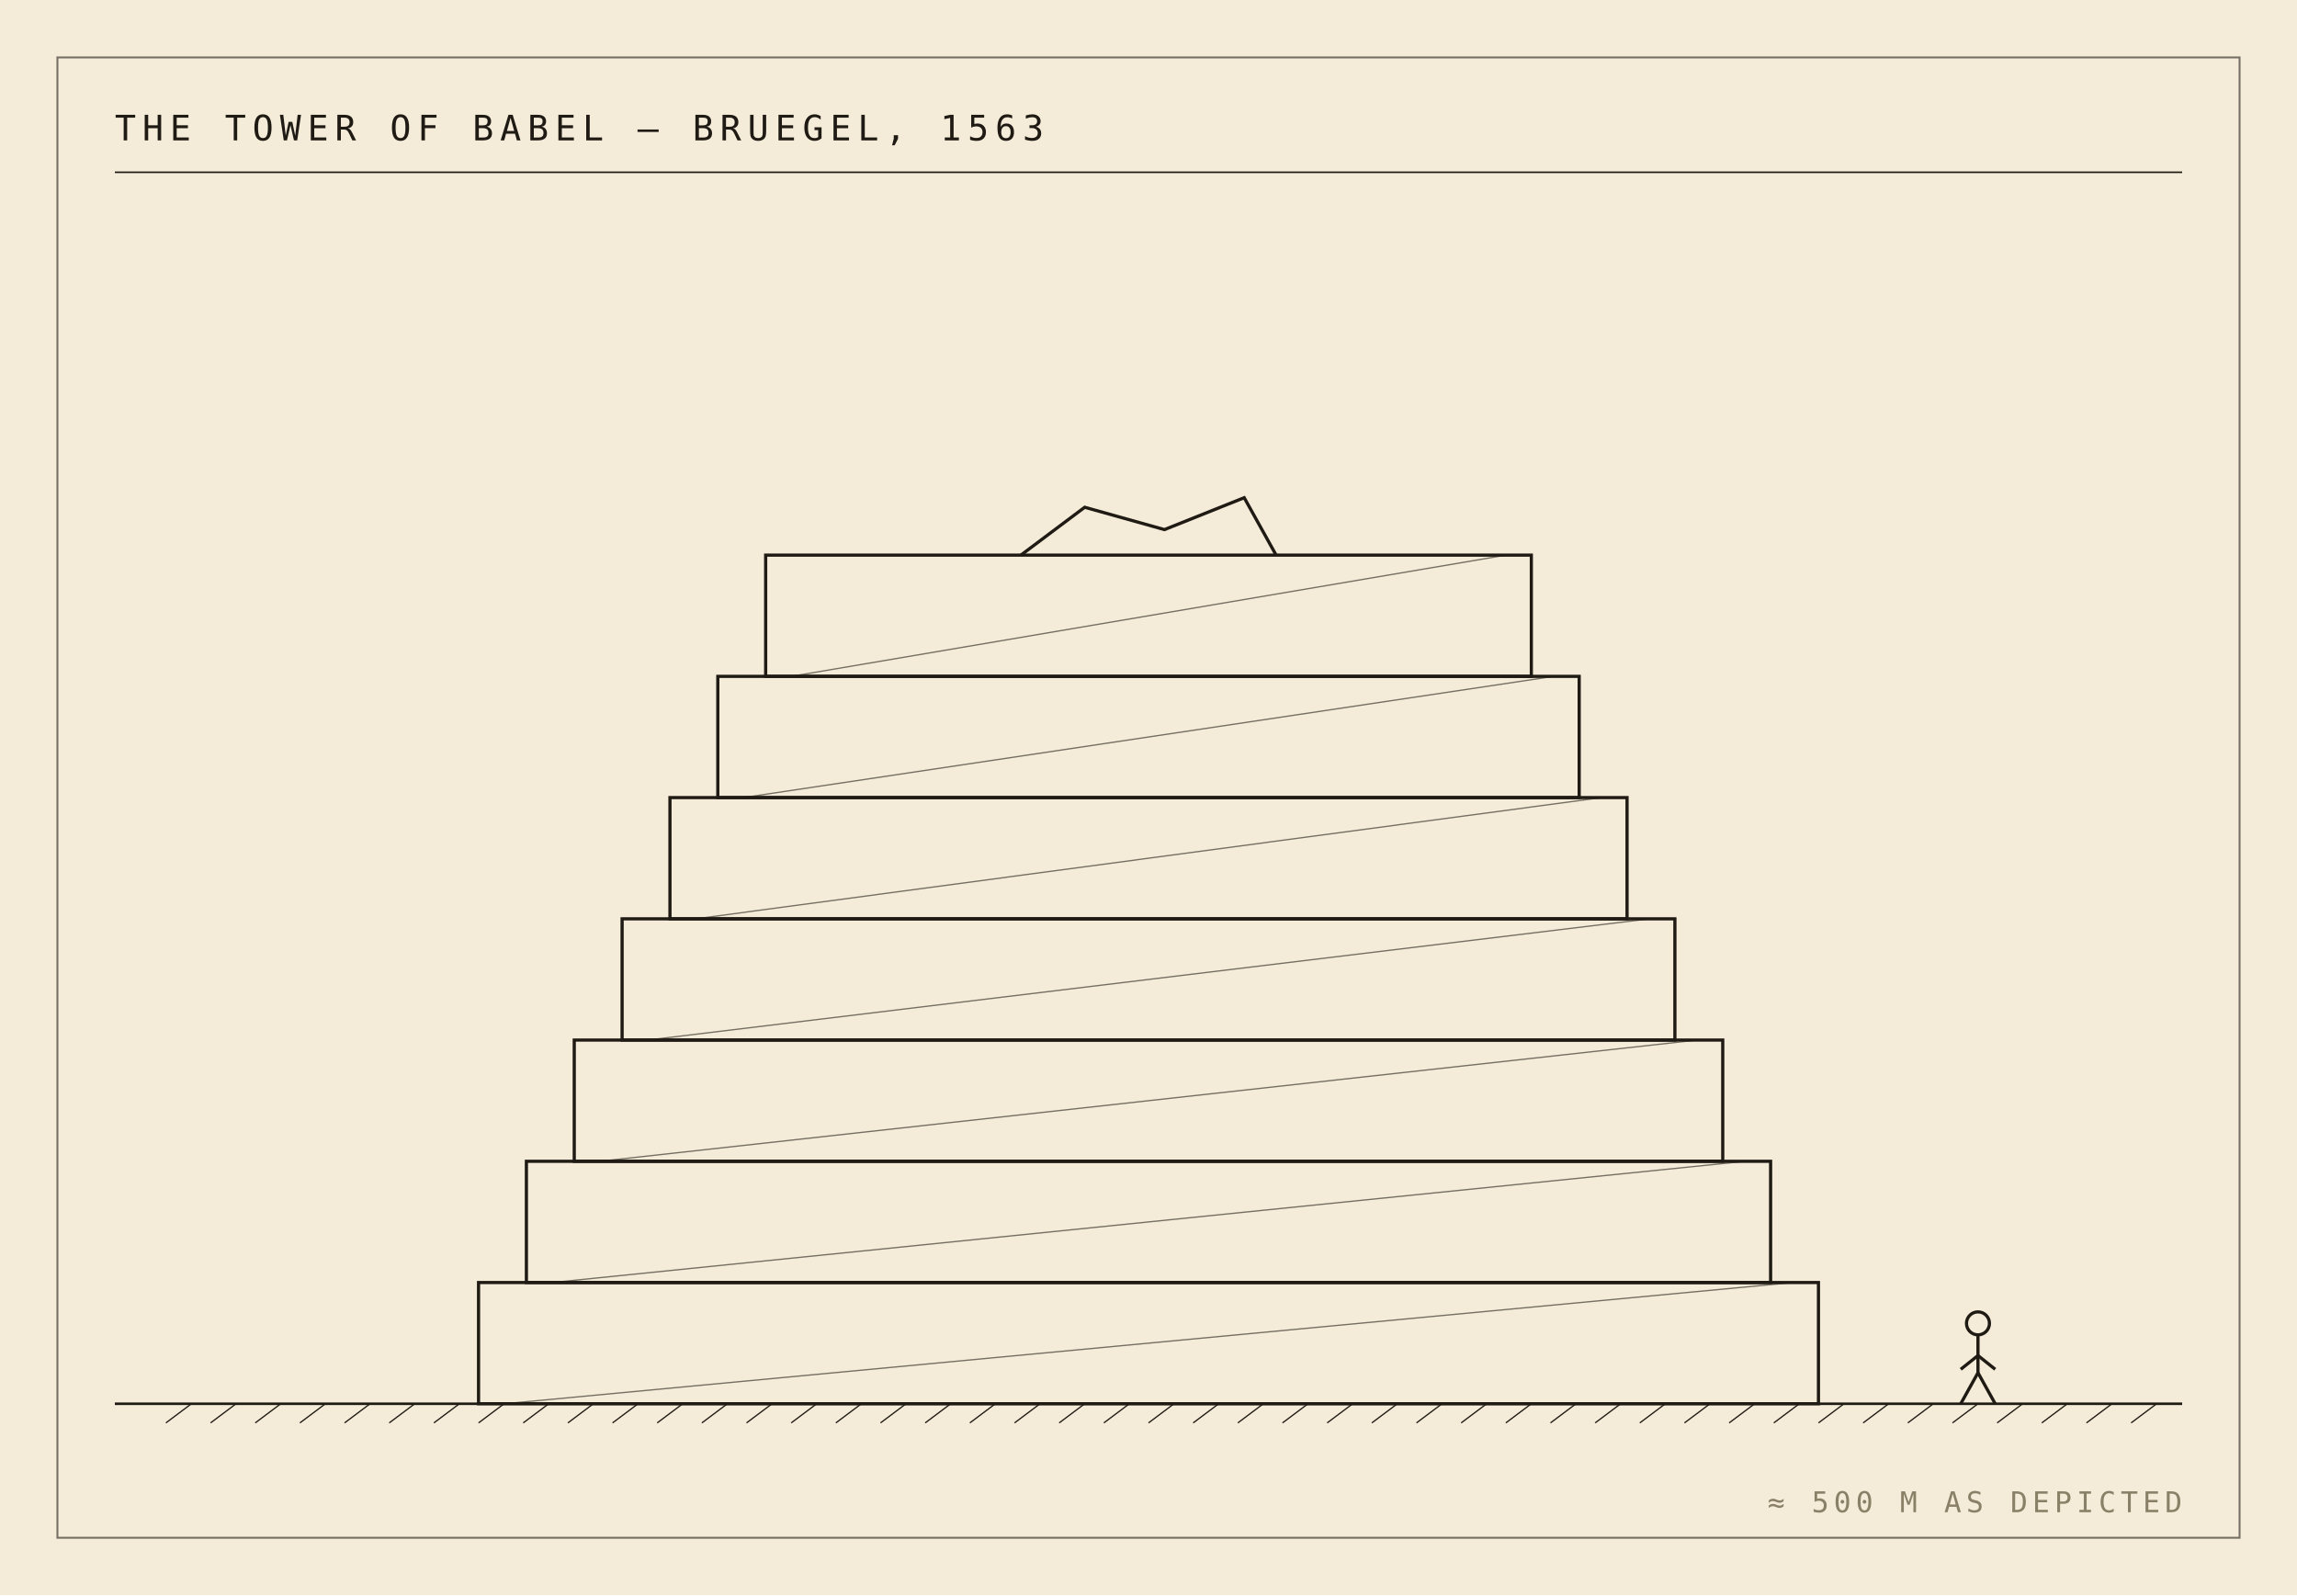
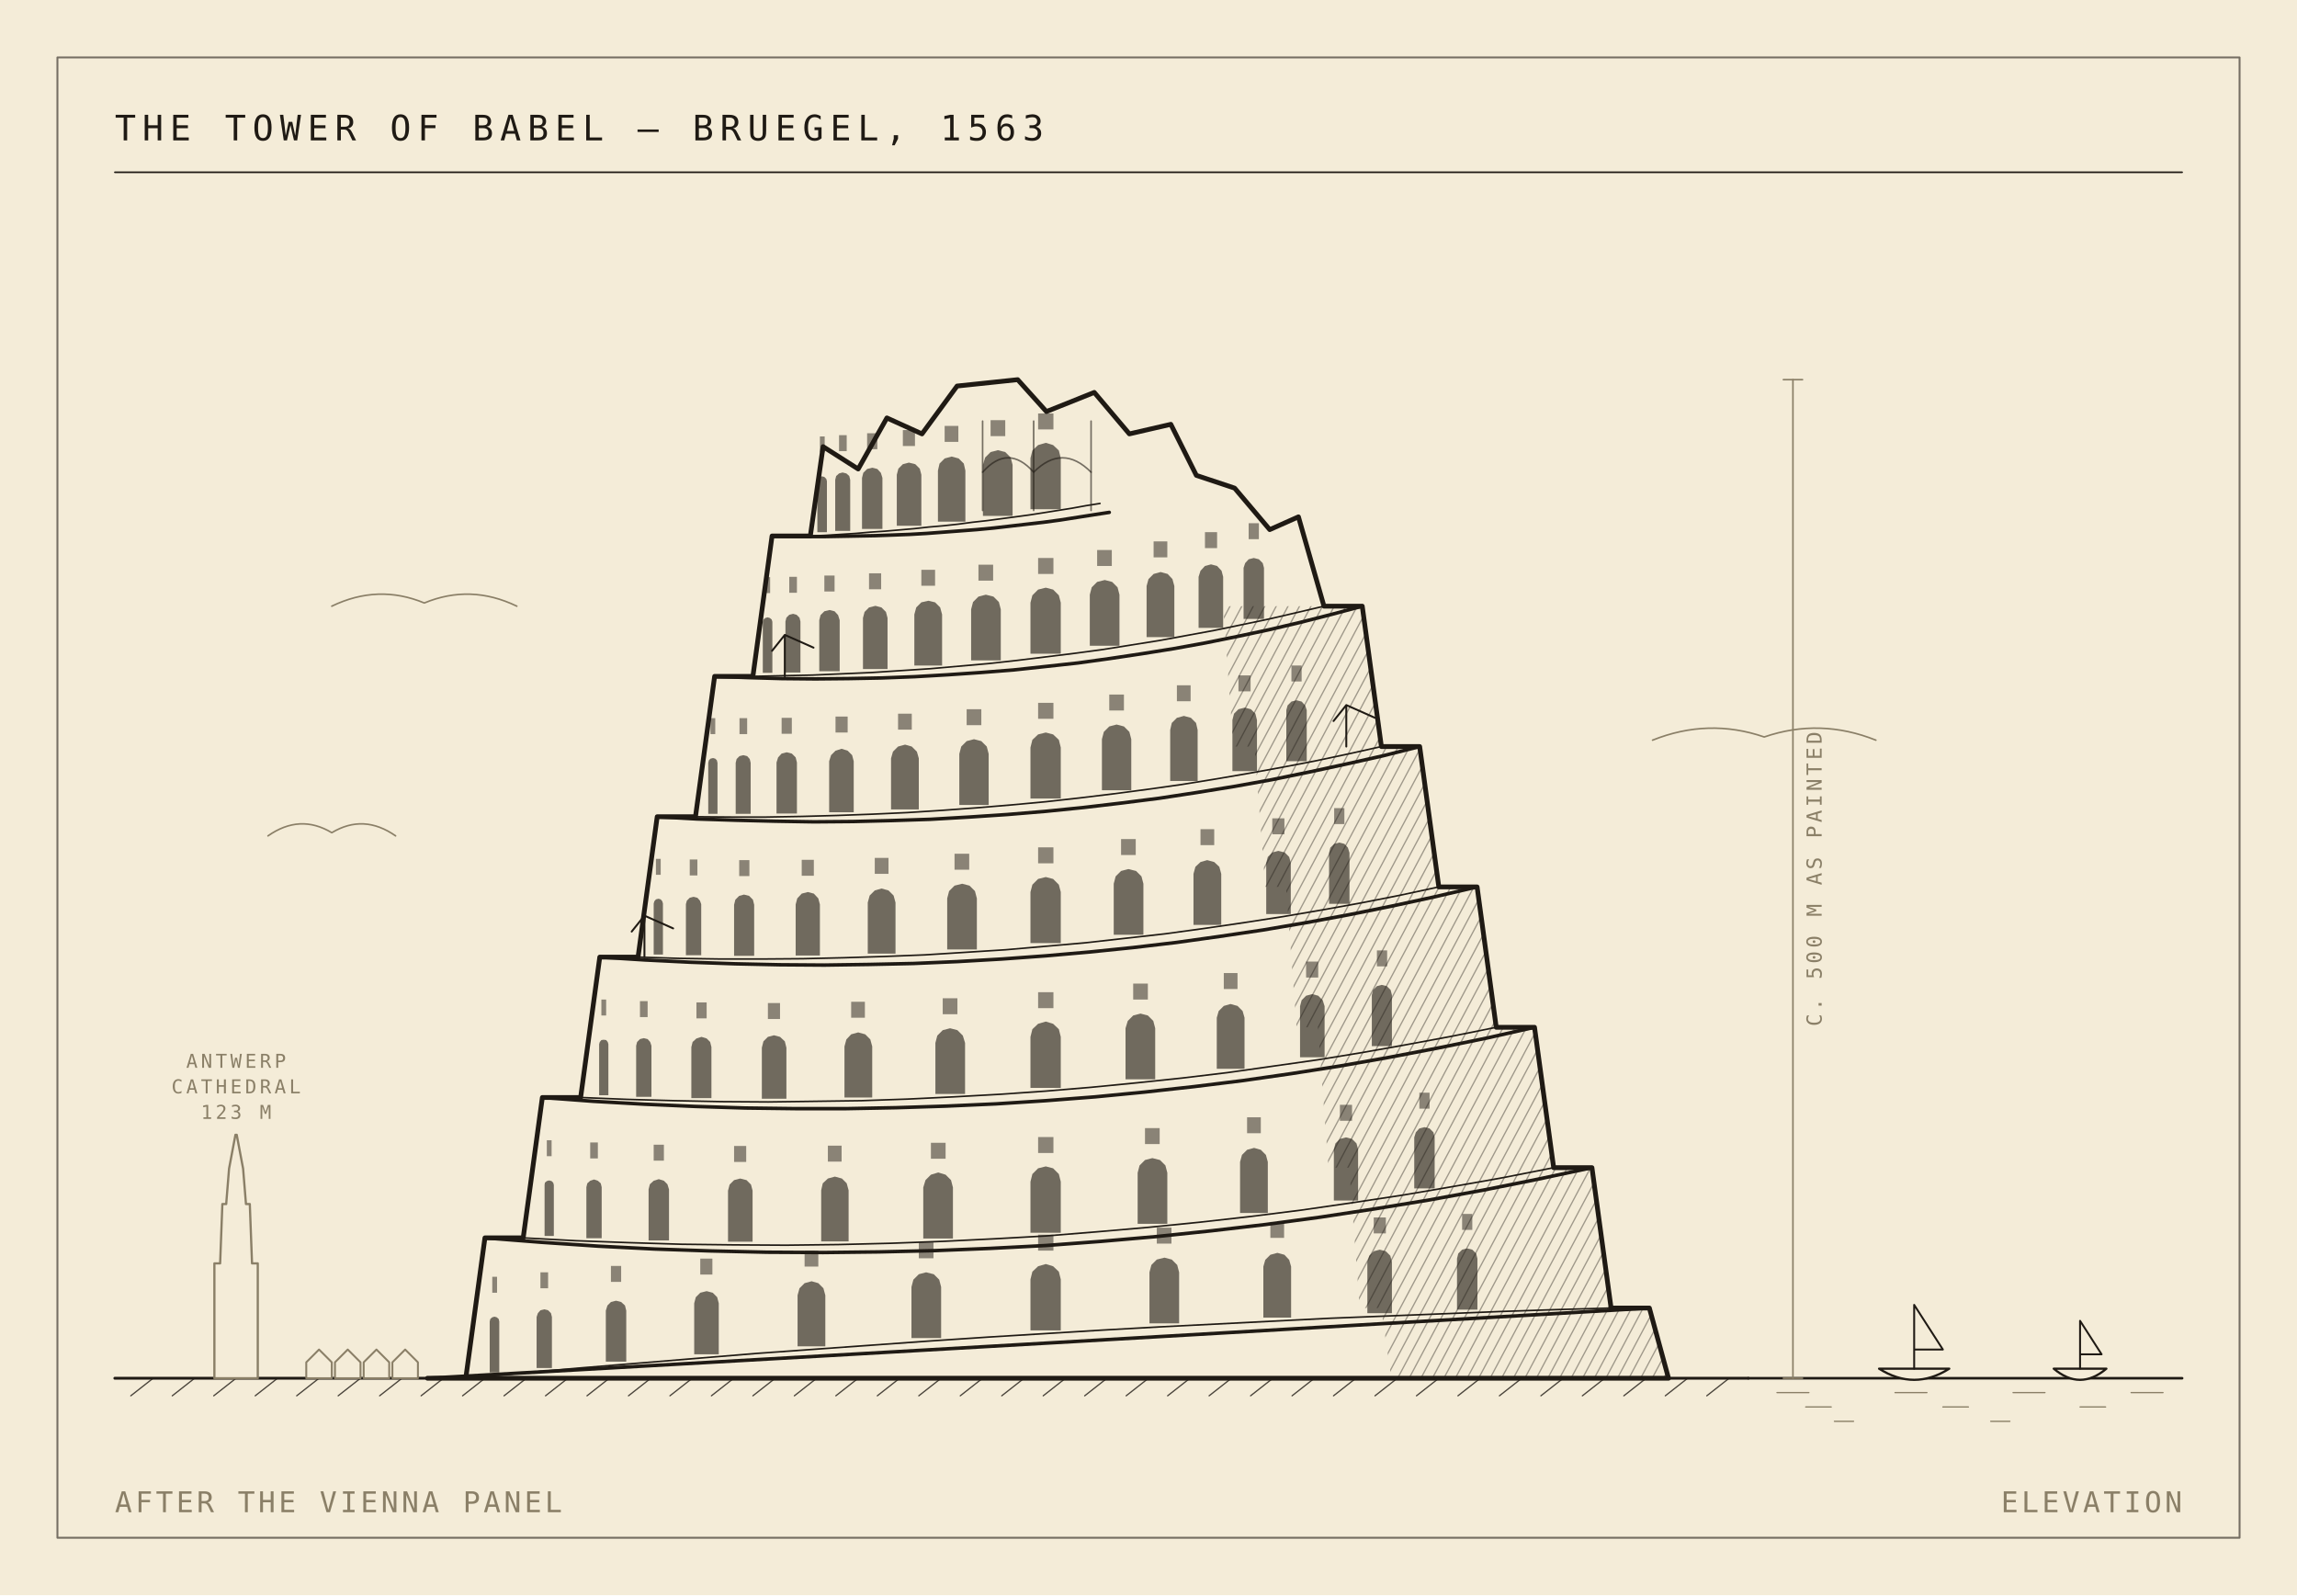
- <svg xmlns="http://www.w3.org/2000/svg" viewBox="0 0 720 500" width="720" height="500">
-   <rect x="0" y="0" width="720" height="500" fill="#f4ecd8" />
+ <svg xmlns="http://www.w3.org/2000/svg" viewBox="0 0 720 500" width="720" height="500" stroke-linejoin="round" stroke-linecap="round">
+   <rect x="0" y="0" width="720" height="500" fill="#f4ecd8" stroke="none" />
+   <line x1="36" y1="432" x2="548" y2="432" fill="none" stroke="#1f1a14" stroke-width="0.9" />
+   <path d="M48,432l-7,5.5M61,432l-7,5.5M74,432l-7,5.5M87,432l-7,5.5M100,432l-7,5.5M113,432l-7,5.5M126,432l-7,5.5M139,432l-7,5.5M152,432l-7,5.5M165,432l-7,5.5M178,432l-7,5.5M191,432l-7,5.5M204,432l-7,5.5M217,432l-7,5.5M230,432l-7,5.5M243,432l-7,5.5M256,432l-7,5.5M269,432l-7,5.5M282,432l-7,5.5M295,432l-7,5.5M308,432l-7,5.5M321,432l-7,5.5M334,432l-7,5.5M347,432l-7,5.5M360,432l-7,5.5M373,432l-7,5.5M386,432l-7,5.5M399,432l-7,5.5M412,432l-7,5.5M425,432l-7,5.5M438,432l-7,5.5M451,432l-7,5.5M464,432l-7,5.5M477,432l-7,5.5M490,432l-7,5.5M503,432l-7,5.5M516,432l-7,5.5M529,432l-7,5.5M542,432l-7,5.5" fill="none" stroke="#1f1a14" stroke-width="0.4" opacity="0.8" />
+   <line x1="548" y1="432" x2="684" y2="432" fill="none" stroke="#1f1a14" stroke-width="0.8" />
+   <path d="M557,436.5h10M594,436.5h10M631,436.5h10M668,436.5h10" fill="none" stroke="#8a7f67" stroke-width="0.4" />
+   <path d="M566,441h8M609,441h8M652,441h8" fill="none" stroke="#8a7f67" stroke-width="0.4" />
+   <path d="M575,445.5h6M624,445.5h6" fill="none" stroke="#8a7f67" stroke-width="0.4" />
+   <polygon points="134,432 146,432 152,388 164,388 170,344 182,344 188,300 200,300 206,256 218,256 224,212 236,212 242,168 254,168 258,140 269,147 278,131 289,136 300,121 319,119 328,129 343,123 354,136 367,133 375,149 387,153 398,166 407,162 415,190 427,190 433,234 445,234 451,278 463,278 469,322 481,322 487,366 499,366 505,410 517,410 523,432" fill="#f4ecd8" stroke="#1f1a14" stroke-width="1.5" />
+   <clipPath id="h0">
+     <polygon points="523,432 517,410 505,410 499,366 487,366 481,322 469,322 463,278 451,278 445,234 433,234 427,190 415,190 376.8,190 383.4,190 386.6,234 393.2,234 396.6,278 403.1,278 406.4,322 413.1,322 416.4,366 422.9,366 426.2,410 432.9,410 436.1,432" />
+   </clipPath>
+   <path d="M257.3,369.9L391,118.4M260.1,371.4L393.8,119.9M263,372.9L396.7,121.4M265.8,374.4L399.5,122.9M268.6,375.9L402.3,124.5M271.4,377.4L405.1,126M274.3,378.9L408,127.5M277.1,380.4L410.8,129M279.9,381.9L413.6,130.5M282.7,383.4L416.4,132M285.6,384.9L419.3,133.5M288.4,386.4L422.1,135M291.2,387.9L424.9,136.5M294,389.4L427.7,138M296.9,390.9L430.6,139.5M299.7,392.4L433.4,141M302.5,393.9L436.2,142.5M305.4,395.4L439,144M308.2,396.9L441.9,145.5M311,398.4L444.7,147M313.8,399.9L447.5,148.5M316.7,401.4L450.3,150M319.5,402.9L453.2,151.5M322.3,404.4L456,153M325.1,405.9L458.8,154.5M328,407.4L461.6,156M330.8,408.9L464.5,157.5M333.6,410.4L467.3,159M336.4,411.9L470.1,160.5M339.3,413.4L472.9,162M342.1,414.9L475.8,163.5M344.9,416.4L478.6,165M347.7,417.9L481.4,166.5M350.6,419.4L484.2,168M353.4,420.9L487.1,169.5M356.2,422.5L489.9,171M359,424L492.7,172.5M361.9,425.5L495.5,174M364.7,427L498.4,175.5M367.5,428.5L501.2,177M370.3,430L504,178.5M373.2,431.5L506.8,180M376,433L509.7,181.5M378.8,434.5L512.5,183M381.6,436L515.3,184.5M384.5,437.5L518.1,186M387.3,439L521,187.5M390.1,440.5L523.8,189.1M392.9,442L526.6,190.6M395.8,443.5L529.5,192.1M398.6,445L532.3,193.6M401.4,446.5L535.1,195.1M404.2,448L537.9,196.6M407.1,449.5L540.8,198.1M409.9,451L543.6,199.6M412.7,452.5L546.4,201.1M415.5,454L549.2,202.6M418.4,455.5L552.1,204.1M421.2,457L554.9,205.6M424,458.5L557.7,207.1M426.8,460L560.5,208.6M429.7,461.5L563.4,210.1M432.5,463L566.2,211.6M435.3,464.5L569,213.1M438.1,466L571.8,214.6M441,467.5L574.7,216.1M443.8,469L577.5,217.6M446.6,470.5L580.3,219.1M449.4,472L583.1,220.6M452.3,473.5L586,222.1M455.1,475L588.8,223.6M457.9,476.5L591.6,225.1M460.7,478L594.4,226.6M463.6,479.5L597.3,228.1M466.4,481L600.1,229.6M469.2,482.5L602.9,231.1M472.1,484L605.7,232.6M474.9,485.5L608.6,234.1M477.7,487.1L611.4,235.6M480.5,488.6L614.2,237.1M483.4,490.1L617,238.6M486.2,491.6L619.9,240.1M489,493.1L622.7,241.6M491.8,494.6L625.5,243.1M494.7,496.1L628.3,244.6M497.5,497.6L631.2,246.1M500.3,499.1L634,247.6M503.1,500.6L636.8,249.1M506,502.1L639.6,250.6" clip-path="url(#h0)" fill="none" stroke="#1f1a14" stroke-width="0.4" opacity="0.4" />
+   <polyline points="134,432 153.6,430.9 173.1,429.8 192.6,428.7 212,427.6 231.4,426.5 250.8,425.4 270.1,424.3 289.4,423.2 308.6,422.1 327.8,421 346.9,419.9 366,418.8 385,417.7 404,416.6 422.9,415.5 441.8,414.4 460.7,413.3 479.5,412.2 498.3,411.1 517,410" fill="none" stroke="#1f1a14" stroke-width="1.1" />
+   <polyline points="146,432 164.4,430.3 182.7,428.7 201,427.2 219.2,425.7 237.4,424.2 255.6,422.9 273.7,421.6 291.8,420.3 309.8,419.1 327.8,418 345.7,416.9 363.6,415.9 381.4,415 399.2,414.1 416.9,413.2 434.6,412.5 452.3,411.8 469.9,411.1 487.5,410.5 505,410" fill="none" stroke="#1f1a14" stroke-width="0.5" />
+   <polygon points="153.5,430.2 153.5,414.2 153.7,413.4 154.3,412.9 155,412.7 155.7,412.9 156.3,413.4 156.5,414.2 156.5,430.2" fill="#1f1a14" stroke="none" opacity="0.62" />
+   <rect x="154.3" y="400.2" width="1.5" height="5" fill="#1f1a14" stroke="none" opacity="0.5" />
+   <polygon points="168.2,428.8 168.2,412.8 168.6,411.6 169.4,410.7 170.6,410.4 171.8,410.7 172.7,411.6 173,412.8 173,428.8" fill="#1f1a14" stroke="none" opacity="0.62" />
+   <rect x="169.4" y="398.8" width="2.4" height="5" fill="#1f1a14" stroke="none" opacity="0.5" />
+   <polygon points="189.9,426.8 189.9,410.8 190.4,409.2 191.5,408.1 193.1,407.7 194.7,408.1 195.9,409.2 196.3,410.8 196.3,426.8" fill="#1f1a14" stroke="none" opacity="0.62" />
+   <rect x="191.5" y="396.8" width="3.2" height="5" fill="#1f1a14" stroke="none" opacity="0.5" />
+   <polygon points="217.6,424.5 217.6,408.5 218.1,406.6 219.5,405.2 221.5,404.7 223.4,405.2 224.8,406.6 225.3,408.5 225.3,424.5" fill="#1f1a14" stroke="none" opacity="0.62" />
+   <rect x="219.5" y="394.5" width="3.8" height="5" fill="#1f1a14" stroke="none" opacity="0.5" />
+   <polygon points="250,422 250,406 250.6,403.8 252.2,402.2 254.4,401.6 256.5,402.2 258.1,403.8 258.7,406 258.7,422" fill="#1f1a14" stroke="none" opacity="0.62" />
+   <rect x="252.2" y="392" width="4.3" height="5" fill="#1f1a14" stroke="none" opacity="0.5" />
+   <polygon points="285.7,419.4 285.7,403.4 286.3,401.1 288,399.4 290.3,398.8 292.7,399.4 294.4,401.1 295,403.4 295,419.4" fill="#1f1a14" stroke="none" opacity="0.62" />
+   <rect x="288" y="389.4" width="4.6" height="5" fill="#1f1a14" stroke="none" opacity="0.5" />
+   <polygon points="323,417 323,401 323.6,398.6 325.4,396.9 327.8,396.2 330.1,396.9 331.9,398.6 332.5,401 332.5,417" fill="#1f1a14" stroke="none" opacity="0.62" />
+   <rect x="325.4" y="387" width="4.8" height="5" fill="#1f1a14" stroke="none" opacity="0.5" />
+   <polygon points="360.3,414.8 360.3,398.8 360.9,396.5 362.6,394.8 365,394.2 367.3,394.8 369,396.5 369.6,398.8 369.6,414.8" fill="#1f1a14" stroke="none" opacity="0.62" />
+   <rect x="362.6" y="384.8" width="4.6" height="5" fill="#1f1a14" stroke="none" opacity="0.5" />
+   <polygon points="396,413 396,397 396.6,394.9 398.2,393.3 400.4,392.7 402.6,393.3 404.1,394.9 404.7,397 404.7,413" fill="#1f1a14" stroke="none" opacity="0.62" />
+   <rect x="398.2" y="383" width="4.3" height="5" fill="#1f1a14" stroke="none" opacity="0.5" />
+   <polygon points="428.6,411.6 428.6,395.6 429.2,393.6 430.6,392.2 432.5,391.7 434.4,392.2 435.8,393.6 436.3,395.6 436.3,411.6" fill="#1f1a14" stroke="none" opacity="0.62" />
+   <rect x="430.6" y="381.6" width="3.8" height="5" fill="#1f1a14" stroke="none" opacity="0.5" />
+   <polygon points="456.7,410.5 456.7,394.5 457.1,392.9 458.3,391.7 459.9,391.3 461.5,391.7 462.7,392.9 463.1,394.5 463.1,410.5" fill="#1f1a14" stroke="none" opacity="0.62" />
+   <rect x="458.3" y="380.5" width="3.2" height="5" fill="#1f1a14" stroke="none" opacity="0.5" />
+   <polyline points="152,388 169.8,389.4 187.5,390.6 205.2,391.5 222.8,392.1 240.4,392.5 258,392.6 275.5,392.4 293,392 310.4,391.3 327.8,390.4 345.1,389.1 362.4,387.6 379.6,385.8 396.8,383.8 413.9,381.5 431,378.9 448.1,376.1 465.1,373 482.1,369.6 499,366" fill="none" stroke="#1f1a14" stroke-width="1.1" />
+   <polyline points="164,388 180.6,388.9 197.1,389.5 213.6,390 230,390.2 246.4,390.3 262.8,390.1 279.1,389.7 295.4,389.1 311.6,388.3 327.8,387.4 343.9,386.1 360,384.7 376,383.1 392,381.3 407.9,379.3 423.8,377 439.7,374.6 455.5,371.9 471.3,369.1 487,366" fill="none" stroke="#1f1a14" stroke-width="0.5" />
+   <polygon points="170.7,387.4 170.7,371.4 170.8,370.7 171.4,370.2 172.1,370 172.9,370.2 173.4,370.7 173.6,371.4 173.6,387.4" fill="#1f1a14" stroke="none" opacity="0.62" />
+   <rect x="171.4" y="357.4" width="1.5" height="5" fill="#1f1a14" stroke="none" opacity="0.5" />
+   <polygon points="183.8,388.1 183.8,372.1 184.1,370.9 185,370.1 186.2,369.7 187.4,370.1 188.3,370.9 188.6,372.1 188.6,388.1" fill="#1f1a14" stroke="none" opacity="0.62" />
+   <rect x="185" y="358.1" width="2.4" height="5" fill="#1f1a14" stroke="none" opacity="0.5" />
+   <polygon points="203.3,388.8 203.3,372.8 203.7,371.2 204.9,370.1 206.5,369.6 208.1,370.1 209.2,371.2 209.7,372.8 209.7,388.8" fill="#1f1a14" stroke="none" opacity="0.62" />
+   <rect x="204.9" y="358.8" width="3.2" height="5" fill="#1f1a14" stroke="none" opacity="0.5" />
+   <polygon points="228.2,389.2 228.2,373.2 228.7,371.3 230.1,369.9 232,369.4 234,369.9 235.4,371.3 235.9,373.2 235.9,389.2" fill="#1f1a14" stroke="none" opacity="0.62" />
+   <rect x="230.1" y="359.2" width="3.8" height="5" fill="#1f1a14" stroke="none" opacity="0.5" />
+   <polygon points="257.4,389.1 257.4,373.1 257.9,370.9 259.5,369.4 261.7,368.8 263.9,369.4 265.4,370.9 266,373.1 266,389.1" fill="#1f1a14" stroke="none" opacity="0.62" />
+   <rect x="259.5" y="359.1" width="4.3" height="5" fill="#1f1a14" stroke="none" opacity="0.5" />
+   <polygon points="289.4,388.2 289.4,372.2 290.1,369.9 291.8,368.2 294.1,367.5 296.4,368.2 298.1,369.9 298.7,372.2 298.7,388.2" fill="#1f1a14" stroke="none" opacity="0.62" />
+   <rect x="291.8" y="358.2" width="4.6" height="5" fill="#1f1a14" stroke="none" opacity="0.5" />
+   <polygon points="323,386.4 323,370.4 323.6,368 325.4,366.2 327.8,365.6 330.1,366.2 331.9,368 332.5,370.4 332.5,386.4" fill="#1f1a14" stroke="none" opacity="0.62" />
+   <rect x="325.4" y="356.4" width="4.8" height="5" fill="#1f1a14" stroke="none" opacity="0.5" />
+   <polygon points="356.6,383.6 356.6,367.6 357.2,365.3 358.9,363.6 361.2,363 363.6,363.6 365.3,365.3 365.9,367.6 365.9,383.6" fill="#1f1a14" stroke="none" opacity="0.62" />
+   <rect x="358.9" y="353.6" width="4.6" height="5" fill="#1f1a14" stroke="none" opacity="0.5" />
+   <polygon points="388.7,380.2 388.7,364.2 389.3,362 390.9,360.4 393.1,359.8 395.2,360.4 396.8,362 397.4,364.2 397.4,380.2" fill="#1f1a14" stroke="none" opacity="0.62" />
+   <rect x="390.9" y="350.2" width="4.3" height="5" fill="#1f1a14" stroke="none" opacity="0.5" />
+   <polygon points="418.1,376.3 418.1,360.3 418.6,358.4 420,357 421.9,356.5 423.8,357 425.2,358.4 425.7,360.3 425.7,376.3" fill="#1f1a14" stroke="none" opacity="0.62" />
+   <rect x="420" y="346.3" width="3.8" height="5" fill="#1f1a14" stroke="none" opacity="0.5" />
+   <polygon points="443.3,372.5 443.3,356.5 443.8,354.9 444.9,353.7 446.5,353.3 448.1,353.7 449.3,354.9 449.7,356.5 449.7,372.5" fill="#1f1a14" stroke="none" opacity="0.62" />
+   <rect x="444.9" y="342.5" width="3.2" height="5" fill="#1f1a14" stroke="none" opacity="0.5" />
+   <polyline points="170,344 186,345.2 201.9,346.1 217.8,346.8 233.6,347.3 249.4,347.5 265.2,347.5 280.9,347.2 296.6,346.7 312.2,346 327.8,345 343.3,343.8 358.8,342.3 374.2,340.6 389.6,338.7 404.9,336.5 420.2,334.1 435.5,331.4 450.7,328.5 465.9,325.4 481,322" fill="none" stroke="#1f1a14" stroke-width="1.1" />
+   <polyline points="182,344 196.8,344.6 211.5,345 226.2,345.3 240.8,345.4 255.4,345.2 270,345 284.5,344.5 299,343.8 313.4,343 327.8,342 342.1,340.8 356.4,339.4 370.6,337.9 384.8,336.2 398.9,334.2 413,332.2 427.1,329.9 441.1,327.4 455.1,324.8 469,322" fill="none" stroke="#1f1a14" stroke-width="0.5" />
+   <polygon points="187.8,343.3 187.8,327.3 188,326.6 188.5,326 189.2,325.9 190,326 190.5,326.6 190.7,327.3 190.7,343.3" fill="#1f1a14" stroke="none" opacity="0.62" />
+   <rect x="188.5" y="313.3" width="1.5" height="5" fill="#1f1a14" stroke="none" opacity="0.5" />
+   <polygon points="199.4,343.8 199.4,327.8 199.7,326.6 200.6,325.7 201.8,325.4 203,325.7 203.8,326.6 204.2,327.8 204.2,343.8" fill="#1f1a14" stroke="none" opacity="0.62" />
+   <rect x="200.6" y="313.8" width="2.4" height="5" fill="#1f1a14" stroke="none" opacity="0.5" />
+   <polygon points="216.7,344.2 216.7,328.2 217.1,326.6 218.3,325.5 219.9,325 221.5,325.5 222.6,326.6 223,328.2 223,344.2" fill="#1f1a14" stroke="none" opacity="0.62" />
+   <rect x="218.3" y="314.2" width="3.2" height="5" fill="#1f1a14" stroke="none" opacity="0.5" />
+   <polygon points="238.8,344.4 238.8,328.4 239.3,326.4 240.7,325 242.6,324.5 244.5,325 246,326.4 246.5,328.4 246.5,344.4" fill="#1f1a14" stroke="none" opacity="0.62" />
+   <rect x="240.7" y="314.4" width="3.8" height="5" fill="#1f1a14" stroke="none" opacity="0.5" />
+   <polygon points="264.7,344 264.7,328 265.3,325.8 266.8,324.2 269,323.6 271.2,324.2 272.8,325.8 273.4,328 273.4,344" fill="#1f1a14" stroke="none" opacity="0.62" />
+   <rect x="266.8" y="314" width="4.3" height="5" fill="#1f1a14" stroke="none" opacity="0.5" />
+   <polygon points="293.2,342.9 293.2,326.9 293.8,324.6 295.5,322.9 297.8,322.3 300.1,322.9 301.8,324.6 302.5,326.9 302.5,342.9" fill="#1f1a14" stroke="none" opacity="0.62" />
+   <rect x="295.5" y="312.9" width="4.6" height="5" fill="#1f1a14" stroke="none" opacity="0.5" />
+   <polygon points="323,341 323,325 323.6,322.6 325.4,320.9 327.8,320.2 330.1,320.9 331.9,322.6 332.5,325 332.5,341" fill="#1f1a14" stroke="none" opacity="0.62" />
+   <rect x="325.4" y="311" width="4.8" height="5" fill="#1f1a14" stroke="none" opacity="0.5" />
+   <polygon points="352.8,338.3 352.8,322.3 353.5,320 355.2,318.3 357.5,317.7 359.8,318.3 361.5,320 362.1,322.3 362.1,338.3" fill="#1f1a14" stroke="none" opacity="0.62" />
+   <rect x="355.2" y="308.3" width="4.6" height="5" fill="#1f1a14" stroke="none" opacity="0.5" />
+   <polygon points="381.4,335 381.4,319 382,316.9 383.6,315.3 385.7,314.7 387.9,315.3 389.5,316.9 390.1,319 390.1,335" fill="#1f1a14" stroke="none" opacity="0.62" />
+   <rect x="383.6" y="305" width="4.3" height="5" fill="#1f1a14" stroke="none" opacity="0.5" />
+   <polygon points="407.5,331.4 407.5,315.4 408,313.5 409.4,312.1 411.3,311.6 413.2,312.1 414.6,313.5 415.2,315.4 415.2,331.4" fill="#1f1a14" stroke="none" opacity="0.62" />
+   <rect x="409.4" y="301.4" width="3.8" height="5" fill="#1f1a14" stroke="none" opacity="0.5" />
+   <polygon points="430,327.9 430,311.9 430.4,310.3 431.6,309.1 433.1,308.7 434.7,309.1 435.9,310.3 436.3,311.9 436.3,327.9" fill="#1f1a14" stroke="none" opacity="0.62" />
+   <rect x="431.6" y="297.9" width="3.2" height="5" fill="#1f1a14" stroke="none" opacity="0.5" />
+   <polyline points="188,300 202.2,300.9 216.3,301.6 230.4,302.1 244.4,302.4 258.4,302.5 272.4,302.3 286.3,302 300.2,301.4 314,300.6 327.8,299.6 341.5,298.4 355.2,297 368.8,295.4 382.4,293.5 395.9,291.5 409.4,289.2 422.9,286.7 436.3,284 449.7,281.1 463,278" fill="none" stroke="#1f1a14" stroke-width="1.1" />
+   <polyline points="200,300 213,300.4 225.9,300.6 238.8,300.6 251.6,300.5 264.4,300.2 277.2,299.8 289.9,299.3 302.6,298.5 315.2,297.7 327.8,296.6 340.3,295.5 352.8,294.1 365.2,292.7 377.6,291 389.9,289.2 402.2,287.3 414.5,285.2 426.7,283 438.9,280.6 451,278" fill="none" stroke="#1f1a14" stroke-width="0.5" />
+   <polygon points="204.9,299.2 204.9,283.2 205.1,282.5 205.6,281.9 206.4,281.7 207.1,281.9 207.6,282.5 207.8,283.2 207.8,299.2" fill="#1f1a14" stroke="none" opacity="0.62" />
+   <rect x="205.6" y="269.2" width="1.5" height="5" fill="#1f1a14" stroke="none" opacity="0.5" />
+   <polygon points="215,299.4 215,283.4 215.3,282.3 216.2,281.4 217.4,281.1 218.6,281.4 219.4,282.3 219.8,283.4 219.8,299.4" fill="#1f1a14" stroke="none" opacity="0.62" />
+   <rect x="216.2" y="269.4" width="2.4" height="5" fill="#1f1a14" stroke="none" opacity="0.5" />
+   <polygon points="230.1,299.6 230.1,283.6 230.5,282 231.7,280.8 233.2,280.4 234.8,280.8 236,282 236.4,283.6 236.4,299.6" fill="#1f1a14" stroke="none" opacity="0.62" />
+   <rect x="231.7" y="269.6" width="3.2" height="5" fill="#1f1a14" stroke="none" opacity="0.5" />
+   <polygon points="249.4,299.5 249.4,283.5 249.9,281.6 251.3,280.1 253.2,279.6 255.1,280.1 256.5,281.6 257,283.5 257,299.5" fill="#1f1a14" stroke="none" opacity="0.62" />
+   <rect x="251.3" y="269.5" width="3.8" height="5" fill="#1f1a14" stroke="none" opacity="0.5" />
+   <polygon points="272,298.9 272,282.9 272.6,280.7 274.2,279.1 276.3,278.5 278.5,279.1 280.1,280.7 280.7,282.9 280.7,298.9" fill="#1f1a14" stroke="none" opacity="0.62" />
+   <rect x="274.2" y="268.9" width="4.3" height="5" fill="#1f1a14" stroke="none" opacity="0.5" />
+   <polygon points="296.9,297.6 296.9,281.6 297.5,279.3 299.2,277.6 301.6,277 303.9,277.6 305.6,279.3 306.2,281.6 306.2,297.6" fill="#1f1a14" stroke="none" opacity="0.62" />
+   <rect x="299.2" y="267.6" width="4.6" height="5" fill="#1f1a14" stroke="none" opacity="0.5" />
+   <polygon points="323,295.6 323,279.6 323.6,277.3 325.4,275.5 327.8,274.9 330.1,275.5 331.9,277.3 332.5,279.6 332.5,295.6" fill="#1f1a14" stroke="none" opacity="0.62" />
+   <rect x="325.4" y="265.6" width="4.8" height="5" fill="#1f1a14" stroke="none" opacity="0.5" />
+   <polygon points="349.1,293 349.1,277 349.7,274.7 351.4,273 353.7,272.4 356.1,273 357.8,274.7 358.4,277 358.4,293" fill="#1f1a14" stroke="none" opacity="0.62" />
+   <rect x="351.4" y="263" width="4.6" height="5" fill="#1f1a14" stroke="none" opacity="0.5" />
+   <polygon points="374.1,289.9 374.1,273.9 374.7,271.7 376.3,270.2 378.4,269.6 380.6,270.2 382.2,271.7 382.8,273.9 382.8,289.9" fill="#1f1a14" stroke="none" opacity="0.62" />
+   <rect x="376.3" y="259.9" width="4.3" height="5" fill="#1f1a14" stroke="none" opacity="0.5" />
+   <polygon points="396.9,286.5 396.9,270.5 397.4,268.6 398.8,267.2 400.7,266.7 402.7,267.2 404.1,268.6 404.6,270.5 404.6,286.5" fill="#1f1a14" stroke="none" opacity="0.62" />
+   <rect x="398.8" y="256.5" width="3.8" height="5" fill="#1f1a14" stroke="none" opacity="0.5" />
+   <polygon points="416.6,283.3 416.6,267.3 417,265.7 418.2,264.5 419.8,264.1 421.4,264.5 422.5,265.7 423,267.3 423,283.3" fill="#1f1a14" stroke="none" opacity="0.62" />
+   <rect x="418.2" y="253.3" width="3.2" height="5" fill="#1f1a14" stroke="none" opacity="0.5" />
+   <polyline points="206,256 218.4,256.7 230.7,257.1 243,257.4 255.2,257.6 267.4,257.5 279.6,257.2 291.7,256.8 303.8,256.1 315.8,255.3 327.8,254.3 339.7,253.1 351.6,251.7 363.4,250.2 375.2,248.4 386.9,246.5 398.6,244.4 410.3,242 421.9,239.5 433.5,236.9 445,234" fill="none" stroke="#1f1a14" stroke-width="1.1" />
+   <polyline points="218,256 229.2,256.1 240.3,256.1 251.4,255.9 262.4,255.6 273.4,255.2 284.4,254.7 295.3,254 306.2,253.2 317,252.3 327.8,251.3 338.5,250.1 349.2,248.8 359.8,247.4 370.4,245.9 380.9,244.2 391.4,242.4 401.9,240.5 412.3,238.5 422.7,236.3 433,234" fill="none" stroke="#1f1a14" stroke-width="0.5" />
+   <polygon points="222,255.1 222,239.1 222.2,238.3 222.7,237.8 223.5,237.6 224.2,237.8 224.7,238.3 224.9,239.1 224.9,255.1" fill="#1f1a14" stroke="none" opacity="0.62" />
+   <rect x="222.7" y="225.1" width="1.5" height="5" fill="#1f1a14" stroke="none" opacity="0.5" />
+   <polygon points="230.6,255.1 230.6,239.1 230.9,237.9 231.8,237 233,236.7 234.2,237 235,237.9 235.3,239.1 235.3,255.1" fill="#1f1a14" stroke="none" opacity="0.62" />
+   <rect x="231.8" y="225.1" width="2.4" height="5" fill="#1f1a14" stroke="none" opacity="0.5" />
+   <polygon points="243.4,255 243.4,239 243.9,237.4 245,236.2 246.6,235.8 248.2,236.2 249.4,237.4 249.8,239 249.8,255" fill="#1f1a14" stroke="none" opacity="0.62" />
+   <rect x="245" y="225" width="3.2" height="5" fill="#1f1a14" stroke="none" opacity="0.5" />
+   <polygon points="259.9,254.6 259.9,238.6 260.5,236.7 261.9,235.3 263.8,234.7 265.7,235.3 267.1,236.7 267.6,238.6 267.6,254.6" fill="#1f1a14" stroke="none" opacity="0.62" />
+   <rect x="261.9" y="224.6" width="3.8" height="5" fill="#1f1a14" stroke="none" opacity="0.5" />
+   <polygon points="279.3,253.7 279.3,237.7 279.9,235.6 281.5,234 283.7,233.4 285.8,234 287.4,235.6 288,237.7 288,253.7" fill="#1f1a14" stroke="none" opacity="0.62" />
+   <rect x="281.5" y="223.7" width="4.3" height="5" fill="#1f1a14" stroke="none" opacity="0.5" />
+   <polygon points="300.7,252.3 300.7,236.3 301.3,234 303,232.3 305.3,231.7 307.6,232.3 309.3,234 309.9,236.3 309.9,252.3" fill="#1f1a14" stroke="none" opacity="0.62" />
+   <rect x="303" y="222.3" width="4.6" height="5" fill="#1f1a14" stroke="none" opacity="0.5" />
+   <polygon points="323,250.3 323,234.3 323.6,231.9 325.4,230.2 327.8,229.6 330.1,230.2 331.9,231.9 332.5,234.3 332.5,250.3" fill="#1f1a14" stroke="none" opacity="0.62" />
+   <rect x="325.4" y="220.3" width="4.8" height="5" fill="#1f1a14" stroke="none" opacity="0.5" />
+   <polygon points="345.4,247.7 345.4,231.7 346,229.4 347.7,227.7 350,227.1 352.3,227.7 354,229.4 354.6,231.7 354.6,247.7" fill="#1f1a14" stroke="none" opacity="0.62" />
+   <rect x="347.7" y="217.7" width="4.6" height="5" fill="#1f1a14" stroke="none" opacity="0.5" />
+   <polygon points="366.8,244.8 366.8,228.8 367.3,226.6 368.9,225 371.1,224.4 373.3,225 374.9,226.6 375.4,228.8 375.4,244.8" fill="#1f1a14" stroke="none" opacity="0.62" />
+   <rect x="368.9" y="214.8" width="4.3" height="5" fill="#1f1a14" stroke="none" opacity="0.5" />
+   <polygon points="386.3,241.7 386.3,225.7 386.8,223.7 388.2,222.3 390.2,221.8 392.1,222.3 393.5,223.7 394,225.7 394,241.7" fill="#1f1a14" stroke="none" opacity="0.62" />
+   <rect x="388.2" y="211.7" width="3.8" height="5" fill="#1f1a14" stroke="none" opacity="0.5" />
+   <polygon points="403.2,238.6 403.2,222.6 403.6,221.1 404.8,219.9 406.4,219.5 408,219.9 409.1,221.1 409.6,222.6 409.6,238.6" fill="#1f1a14" stroke="none" opacity="0.62" />
+   <rect x="404.8" y="208.6" width="3.2" height="5" fill="#1f1a14" stroke="none" opacity="0.5" />
+   <polyline points="224,212 234.6,212.4 245.1,212.7 255.6,212.8 266,212.7 276.4,212.5 286.8,212.1 297.1,211.5 307.4,210.8 317.6,210 327.8,208.9 337.9,207.8 348,206.4 358,204.9 368,203.3 377.9,201.5 387.8,199.5 397.7,197.4 407.5,195.1 417.3,192.6 427,190" fill="none" stroke="#1f1a14" stroke-width="1.1" />
+   <polyline points="236,212 245.4,211.8 254.7,211.6 264,211.2 273.2,210.8 282.4,210.2 291.6,209.6 300.7,208.8 309.8,208 318.8,207 327.8,205.9 336.7,204.8 345.6,203.6 354.4,202.2 363.2,200.8 371.9,199.2 380.6,197.6 389.3,195.8 397.9,194 406.5,192 415,190" fill="none" stroke="#1f1a14" stroke-width="0.5" />
+   <polygon points="239.1,210.9 239.1,194.9 239.3,194.2 239.9,193.7 240.6,193.5 241.3,193.7 241.9,194.2 242.1,194.9 242.1,210.9" fill="#1f1a14" stroke="none" opacity="0.62" />
+   <rect x="239.9" y="180.9" width="1.5" height="5" fill="#1f1a14" stroke="none" opacity="0.5" />
+   <polygon points="246.2,210.8 246.2,194.8 246.5,193.6 247.4,192.7 248.6,192.4 249.7,192.7 250.6,193.6 250.9,194.8 250.9,210.8" fill="#1f1a14" stroke="none" opacity="0.62" />
+   <rect x="247.4" y="180.8" width="2.4" height="5" fill="#1f1a14" stroke="none" opacity="0.5" />
+   <polygon points="256.8,210.4 256.8,194.4 257.2,192.8 258.4,191.6 260,191.2 261.6,191.6 262.7,192.8 263.2,194.4 263.2,210.4" fill="#1f1a14" stroke="none" opacity="0.62" />
+   <rect x="258.4" y="180.4" width="3.2" height="5" fill="#1f1a14" stroke="none" opacity="0.5" />
+   <polygon points="270.5,209.7 270.5,193.7 271,191.8 272.4,190.4 274.4,189.9 276.3,190.4 277.7,191.8 278.2,193.7 278.2,209.7" fill="#1f1a14" stroke="none" opacity="0.62" />
+   <rect x="272.4" y="179.7" width="3.8" height="5" fill="#1f1a14" stroke="none" opacity="0.5" />
+   <polygon points="286.6,208.6 286.6,192.6 287.2,190.4 288.8,188.8 291,188.3 293.1,188.8 294.7,190.4 295.3,192.6 295.3,208.6" fill="#1f1a14" stroke="none" opacity="0.62" />
+   <rect x="288.8" y="178.6" width="4.3" height="5" fill="#1f1a14" stroke="none" opacity="0.5" />
+   <polygon points="304.4,207 304.4,191 305,188.7 306.7,187 309,186.4 311.4,187 313.1,188.7 313.7,191 313.7,207" fill="#1f1a14" stroke="none" opacity="0.62" />
+   <rect x="306.7" y="177" width="4.6" height="5" fill="#1f1a14" stroke="none" opacity="0.5" />
+   <polygon points="323,204.9 323,188.9 323.6,186.6 325.4,184.8 327.8,184.2 330.1,184.8 331.9,186.6 332.5,188.9 332.5,204.9" fill="#1f1a14" stroke="none" opacity="0.62" />
+   <rect x="325.4" y="174.9" width="4.8" height="5" fill="#1f1a14" stroke="none" opacity="0.5" />
+   <polygon points="341.6,202.4 341.6,186.4 342.2,184.1 343.9,182.4 346.3,181.8 348.6,182.4 350.3,184.1 350.9,186.4 350.9,202.4" fill="#1f1a14" stroke="none" opacity="0.62" />
+   <rect x="343.9" y="172.4" width="4.6" height="5" fill="#1f1a14" stroke="none" opacity="0.5" />
+   <polygon points="359.4,199.7 359.4,183.7 360,181.5 361.6,179.9 363.8,179.3 366,179.9 367.5,181.5 368.1,183.7 368.1,199.7" fill="#1f1a14" stroke="none" opacity="0.62" />
+   <rect x="361.6" y="169.7" width="4.3" height="5" fill="#1f1a14" stroke="none" opacity="0.5" />
+   <polygon points="375.7,196.8 375.7,180.8 376.3,178.9 377.7,177.4 379.6,176.9 381.5,177.4 382.9,178.9 383.4,180.8 383.4,196.8" fill="#1f1a14" stroke="none" opacity="0.62" />
+   <rect x="377.7" y="166.8" width="3.8" height="5" fill="#1f1a14" stroke="none" opacity="0.5" />
+   <polygon points="389.8,194 389.8,178 390.3,176.5 391.4,175.3 393,174.9 394.6,175.3 395.8,176.5 396.2,178 396.2,194" fill="#1f1a14" stroke="none" opacity="0.62" />
+   <rect x="391.4" y="164" width="3.2" height="5" fill="#1f1a14" stroke="none" opacity="0.5" />
+   <polyline points="242,168 247.4,168.1 252.9,168.2 258.3,168.2 263.7,168.1 269.1,168 274.4,167.9 279.8,167.7 285.1,167.5 290.4,167.2 295.7,166.8 301,166.4 306.2,166 311.5,165.5 316.7,164.9 321.9,164.3 327.1,163.7 332.3,163 337.4,162.2 342.5,161.4 347.7,160.6" fill="none" stroke="#1f1a14" stroke-width="1.1" />
+   <polyline points="254,168 258.7,167.8 263.4,167.5 268.1,167.2 272.7,166.8 277.3,166.5 282,166.1 286.6,165.7 291.1,165.2 295.7,164.8 300.3,164.3 304.8,163.7 309.3,163.2 313.8,162.6 318.3,162 322.7,161.4 327.2,160.7 331.6,160 336,159.3 340.4,158.5 344.8,157.8" fill="none" stroke="#1f1a14" stroke-width="0.5" />
+   <polygon points="256.2,166.8 256.2,150.8 256.4,150.1 257,149.5 257.7,149.3 258.4,149.5 259,150.1 259.2,150.8 259.2,166.8" fill="#1f1a14" stroke="none" opacity="0.62" />
+   <rect x="257" y="136.8" width="1.5" height="5" fill="#1f1a14" stroke="none" opacity="0.5" />
+   <polygon points="261.8,166.4 261.8,150.4 262.1,149.2 263,148.4 264.1,148.1 265.3,148.4 266.2,149.2 266.5,150.4 266.5,166.4" fill="#1f1a14" stroke="none" opacity="0.62" />
+   <rect x="263" y="136.4" width="2.4" height="5" fill="#1f1a14" stroke="none" opacity="0.5" />
+   <polygon points="270.2,165.8 270.2,149.8 270.6,148.2 271.8,147 273.4,146.6 275,147 276.1,148.2 276.6,149.8 276.6,165.8" fill="#1f1a14" stroke="none" opacity="0.62" />
+   <rect x="271.8" y="135.8" width="3.2" height="5" fill="#1f1a14" stroke="none" opacity="0.5" />
+   <polygon points="281.1,164.8 281.1,148.8 281.6,146.9 283,145.5 284.9,145 286.9,145.5 288.3,146.9 288.8,148.8 288.8,164.8" fill="#1f1a14" stroke="none" opacity="0.62" />
+   <rect x="283" y="134.8" width="3.8" height="5" fill="#1f1a14" stroke="none" opacity="0.5" />
+   <polygon points="294,163.5 294,147.5 294.5,145.3 296.1,143.7 298.3,143.1 300.5,143.7 302.1,145.3 302.6,147.5 302.6,163.5" fill="#1f1a14" stroke="none" opacity="0.62" />
+   <rect x="296.1" y="133.5" width="4.3" height="5" fill="#1f1a14" stroke="none" opacity="0.5" />
+   <polygon points="308.1,161.7 308.1,145.7 308.8,143.4 310.5,141.7 312.8,141.1 315.1,141.7 316.8,143.4 317.4,145.7 317.4,161.7" fill="#1f1a14" stroke="none" opacity="0.62" />
+   <rect x="310.5" y="131.7" width="4.6" height="5" fill="#1f1a14" stroke="none" opacity="0.5" />
+   <polygon points="323,159.6 323,143.6 323.6,141.2 325.4,139.5 327.8,138.8 330.1,139.5 331.9,141.2 332.5,143.6 332.5,159.6" fill="#1f1a14" stroke="none" opacity="0.62" />
+   <rect x="325.4" y="129.6" width="4.8" height="5" fill="#1f1a14" stroke="none" opacity="0.5" />
+   <line x1="308" y1="132" x2="308" y2="160" fill="none" stroke="#1f1a14" stroke-width="0.5" opacity="0.6" />
+   <line x1="324" y1="132" x2="324" y2="160" fill="none" stroke="#1f1a14" stroke-width="0.5" opacity="0.6" />
+   <line x1="342" y1="132" x2="342" y2="160" fill="none" stroke="#1f1a14" stroke-width="0.5" opacity="0.6" />
+   <path d="M308.0,148.0q8,-9 16,0q9,-9 18,0" fill="none" stroke="#1f1a14" stroke-width="0.5" opacity="0.6" />
+   <path d="M202.0,300.0v-13l9,4M202.0,287.0l-4,5" fill="none" stroke="#1f1a14" stroke-width="0.6" />
+   <path d="M422.0,234.0v-13l9,4M422.0,221.0l-4,5" fill="none" stroke="#1f1a14" stroke-width="0.6" />
+   <path d="M246.0,212.0v-13l9,4M246.0,199.0l-4,5" fill="none" stroke="#1f1a14" stroke-width="0.6" />
+   <path d="M104,190q14.5,-7 29.0,-1q14.5,-6 29.0,1" fill="none" stroke="#8a7f67" stroke-width="0.5" />
+   <path d="M518,232q17.5,-7 35.0,-1q17.5,-6 35.0,1" fill="none" stroke="#8a7f67" stroke-width="0.5" />
+   <path d="M84,262q10.0,-7 20.0,-1q10.0,-6 20.0,1" fill="none" stroke="#8a7f67" stroke-width="0.5" />
+   <polygon points="67.2,432 67.2,396 69,396 69.7,377.4 70.9,377.4 71.8,366.3 73.8,355.7 74.2,355.7 76.2,366.3 77.1,377.4 78.3,377.4 79,396 80.8,396 80.8,432" fill="#f4ecd8" stroke="#8a7f67" stroke-width="0.7" />
+   <text x="74" y="350.7" font-family="'IBM Plex Mono', ui-monospace, Menlo, Consolas, monospace" font-size="6" fill="#8a7f67" text-anchor="middle" letter-spacing="1">123 M</text>
+   <text x="74" y="342.7" font-family="'IBM Plex Mono', ui-monospace, Menlo, Consolas, monospace" font-size="6" fill="#8a7f67" text-anchor="middle" letter-spacing="1">CATHEDRAL</text>
+   <text x="74" y="334.7" font-family="'IBM Plex Mono', ui-monospace, Menlo, Consolas, monospace" font-size="6" fill="#8a7f67" text-anchor="middle" letter-spacing="1">ANTWERP</text>
+   <polygon points="96,432 96,427 100,423 104,427 104,432" fill="#f4ecd8" stroke="#8a7f67" stroke-width="0.6" />
+   <polygon points="105,432 105,427 109,423 113,427 113,432" fill="#f4ecd8" stroke="#8a7f67" stroke-width="0.6" />
+   <polygon points="114,432 114,427 118,423 122,427 122,432" fill="#f4ecd8" stroke="#8a7f67" stroke-width="0.6" />
+   <polygon points="123,432 123,427 127,423 131,427 131,432" fill="#f4ecd8" stroke="#8a7f67" stroke-width="0.6" />
+   <path d="M589.0,429.0q11.0,7 22.0,0z" fill="#f4ecd8" stroke="#1f1a14" stroke-width="0.7" />
+   <path d="M600,429.0v-20.0l9.0,14.0h-9.0" fill="none" stroke="#1f1a14" stroke-width="0.6" />
+   <path d="M643.75,429.0q8.25,7 16.5,0z" fill="#f4ecd8" stroke="#1f1a14" stroke-width="0.7" />
+   <path d="M652,429.0v-15.0l6.75,10.5h-6.75" fill="none" stroke="#1f1a14" stroke-width="0.6" />
+   <line x1="562" y1="119" x2="562" y2="432" fill="none" stroke="#8a7f67" stroke-width="0.5" />
+   <line x1="559" y1="119" x2="565" y2="119" fill="none" stroke="#8a7f67" stroke-width="0.5" />
+   <line x1="559" y1="432" x2="565" y2="432" fill="none" stroke="#8a7f67" stroke-width="0.5" />
+   <text x="571" y="275.5" font-family="'IBM Plex Mono', ui-monospace, Menlo, Consolas, monospace" font-size="6.5" fill="#8a7f67" text-anchor="middle" letter-spacing="1" transform="rotate(-90 571 275.5)">C. 500 M AS PAINTED</text>
  <rect x="18" y="18" width="684" height="464" fill="none" stroke="#1f1a14" stroke-width="0.6" opacity="0.6" />
-   <text x="36" y="44" font-family="IBM Plex Mono, monospace" font-size="11" fill="#1f1a14" letter-spacing="2">
-     THE TOWER OF BABEL — BRUEGEL, 1563
-   </text>
-   <line x1="36" y1="54" x2="684" y2="54" stroke="#1f1a14" stroke-width="0.5" />
-   <text x="684" y="474" font-family="IBM Plex Mono, monospace" font-size="9" fill="#8a7f67" text-anchor="end" letter-spacing="1.5">
-     ≈ 500 M AS DEPICTED
-   </text>
-   <text x="36" y="474" font-family="IBM Plex Mono, monospace" font-size="9" fill="#8a7f67" letter-spacing="1.5">
-     
-   </text>
-   <line x1="36" y1="440" x2="684" y2="440" stroke="#1f1a14" stroke-width="0.8" />
-   <line x1="60" y1="440" x2="52" y2="446" stroke="#1f1a14" stroke-width="0.4" />
-   <line x1="74" y1="440" x2="66" y2="446" stroke="#1f1a14" stroke-width="0.4" />
-   <line x1="88" y1="440" x2="80" y2="446" stroke="#1f1a14" stroke-width="0.4" />
-   <line x1="102" y1="440" x2="94" y2="446" stroke="#1f1a14" stroke-width="0.4" />
-   <line x1="116" y1="440" x2="108" y2="446" stroke="#1f1a14" stroke-width="0.4" />
-   <line x1="130" y1="440" x2="122" y2="446" stroke="#1f1a14" stroke-width="0.4" />
-   <line x1="144" y1="440" x2="136" y2="446" stroke="#1f1a14" stroke-width="0.4" />
-   <line x1="158" y1="440" x2="150" y2="446" stroke="#1f1a14" stroke-width="0.4" />
-   <line x1="172" y1="440" x2="164" y2="446" stroke="#1f1a14" stroke-width="0.4" />
-   <line x1="186" y1="440" x2="178" y2="446" stroke="#1f1a14" stroke-width="0.4" />
-   <line x1="200" y1="440" x2="192" y2="446" stroke="#1f1a14" stroke-width="0.4" />
-   <line x1="214" y1="440" x2="206" y2="446" stroke="#1f1a14" stroke-width="0.4" />
-   <line x1="228" y1="440" x2="220" y2="446" stroke="#1f1a14" stroke-width="0.4" />
-   <line x1="242" y1="440" x2="234" y2="446" stroke="#1f1a14" stroke-width="0.4" />
-   <line x1="256" y1="440" x2="248" y2="446" stroke="#1f1a14" stroke-width="0.4" />
-   <line x1="270" y1="440" x2="262" y2="446" stroke="#1f1a14" stroke-width="0.4" />
-   <line x1="284" y1="440" x2="276" y2="446" stroke="#1f1a14" stroke-width="0.4" />
-   <line x1="298" y1="440" x2="290" y2="446" stroke="#1f1a14" stroke-width="0.4" />
-   <line x1="312" y1="440" x2="304" y2="446" stroke="#1f1a14" stroke-width="0.4" />
-   <line x1="326" y1="440" x2="318" y2="446" stroke="#1f1a14" stroke-width="0.4" />
-   <line x1="340" y1="440" x2="332" y2="446" stroke="#1f1a14" stroke-width="0.4" />
-   <line x1="354" y1="440" x2="346" y2="446" stroke="#1f1a14" stroke-width="0.4" />
-   <line x1="368" y1="440" x2="360" y2="446" stroke="#1f1a14" stroke-width="0.4" />
-   <line x1="382" y1="440" x2="374" y2="446" stroke="#1f1a14" stroke-width="0.4" />
-   <line x1="396" y1="440" x2="388" y2="446" stroke="#1f1a14" stroke-width="0.4" />
-   <line x1="410" y1="440" x2="402" y2="446" stroke="#1f1a14" stroke-width="0.4" />
-   <line x1="424" y1="440" x2="416" y2="446" stroke="#1f1a14" stroke-width="0.4" />
-   <line x1="438" y1="440" x2="430" y2="446" stroke="#1f1a14" stroke-width="0.4" />
-   <line x1="452" y1="440" x2="444" y2="446" stroke="#1f1a14" stroke-width="0.4" />
-   <line x1="466" y1="440" x2="458" y2="446" stroke="#1f1a14" stroke-width="0.4" />
-   <line x1="480" y1="440" x2="472" y2="446" stroke="#1f1a14" stroke-width="0.4" />
-   <line x1="494" y1="440" x2="486" y2="446" stroke="#1f1a14" stroke-width="0.4" />
-   <line x1="508" y1="440" x2="500" y2="446" stroke="#1f1a14" stroke-width="0.4" />
-   <line x1="522" y1="440" x2="514" y2="446" stroke="#1f1a14" stroke-width="0.4" />
-   <line x1="536" y1="440" x2="528" y2="446" stroke="#1f1a14" stroke-width="0.4" />
-   <line x1="550" y1="440" x2="542" y2="446" stroke="#1f1a14" stroke-width="0.4" />
-   <line x1="564" y1="440" x2="556" y2="446" stroke="#1f1a14" stroke-width="0.4" />
-   <line x1="578" y1="440" x2="570" y2="446" stroke="#1f1a14" stroke-width="0.4" />
-   <line x1="592" y1="440" x2="584" y2="446" stroke="#1f1a14" stroke-width="0.4" />
-   <line x1="606" y1="440" x2="598" y2="446" stroke="#1f1a14" stroke-width="0.4" />
-   <line x1="620" y1="440" x2="612" y2="446" stroke="#1f1a14" stroke-width="0.4" />
-   <line x1="634" y1="440" x2="626" y2="446" stroke="#1f1a14" stroke-width="0.4" />
-   <line x1="648" y1="440" x2="640" y2="446" stroke="#1f1a14" stroke-width="0.4" />
-   <line x1="662" y1="440" x2="654" y2="446" stroke="#1f1a14" stroke-width="0.4" />
-   <line x1="676" y1="440" x2="668" y2="446" stroke="#1f1a14" stroke-width="0.4" />
-   <rect x="150.0" y="402" width="420" height="38" fill="none" stroke="#1f1a14" stroke-width="1" />
-   <path d="M 158.0 440 L 562.0 402" stroke="#1f1a14" stroke-width="0.4" fill="none" opacity="0.6" />
-   <rect x="165.0" y="364" width="390" height="38" fill="none" stroke="#1f1a14" stroke-width="1" />
-   <path d="M 173.0 402 L 547.0 364" stroke="#1f1a14" stroke-width="0.4" fill="none" opacity="0.6" />
-   <rect x="180.0" y="326" width="360" height="38" fill="none" stroke="#1f1a14" stroke-width="1" />
-   <path d="M 188.0 364 L 532.0 326" stroke="#1f1a14" stroke-width="0.4" fill="none" opacity="0.6" />
-   <rect x="195.0" y="288" width="330" height="38" fill="none" stroke="#1f1a14" stroke-width="1" />
-   <path d="M 203.0 326 L 517.0 288" stroke="#1f1a14" stroke-width="0.4" fill="none" opacity="0.6" />
-   <rect x="210.0" y="250" width="300" height="38" fill="none" stroke="#1f1a14" stroke-width="1" />
-   <path d="M 218.0 288 L 502.0 250" stroke="#1f1a14" stroke-width="0.4" fill="none" opacity="0.6" />
-   <rect x="225.0" y="212" width="270" height="38" fill="none" stroke="#1f1a14" stroke-width="1" />
-   <path d="M 233.0 250 L 487.0 212" stroke="#1f1a14" stroke-width="0.4" fill="none" opacity="0.6" />
-   <rect x="240.0" y="174" width="240" height="38" fill="none" stroke="#1f1a14" stroke-width="1" />
-   <path d="M 248.0 212 L 472.0 174" stroke="#1f1a14" stroke-width="0.4" fill="none" opacity="0.6" />
-   <path d="M 320.0 174 L 340.0 159 L 365.0 166 L 390.0 156 L 400.0 174" fill="none" stroke="#1f1a14" stroke-width="1" />
-   <g stroke="#1f1a14" stroke-width="1" fill="none" transform="translate(620,411.2)">
-     <circle cx="0" cy="3.6" r="3.6" />
-     <line x1="0" y1="7.2" x2="0" y2="19.08" />
-     <line x1="0" y1="13.68" x2="-5.4" y2="18.0" />
-     <line x1="0" y1="13.68" x2="5.4" y2="18.0" />
-     <line x1="0" y1="19.08" x2="-5.4" y2="28.8" />
-     <line x1="0" y1="19.08" x2="5.4" y2="28.8" />
-   </g>
+   <text x="36" y="44" font-family="'IBM Plex Mono', ui-monospace, Menlo, Consolas, monospace" font-size="11" fill="#1f1a14" text-anchor="start" letter-spacing="2">THE TOWER OF BABEL — BRUEGEL, 1563</text>
+   <line x1="36" y1="54" x2="684" y2="54" fill="none" stroke="#1f1a14" stroke-width="0.5" />
+   <text x="684" y="474" font-family="'IBM Plex Mono', ui-monospace, Menlo, Consolas, monospace" font-size="9" fill="#8a7f67" text-anchor="end" letter-spacing="1">ELEVATION</text>
+   <text x="36" y="474" font-family="'IBM Plex Mono', ui-monospace, Menlo, Consolas, monospace" font-size="9" fill="#8a7f67" text-anchor="start" letter-spacing="1">AFTER THE VIENNA PANEL</text>
</svg>
